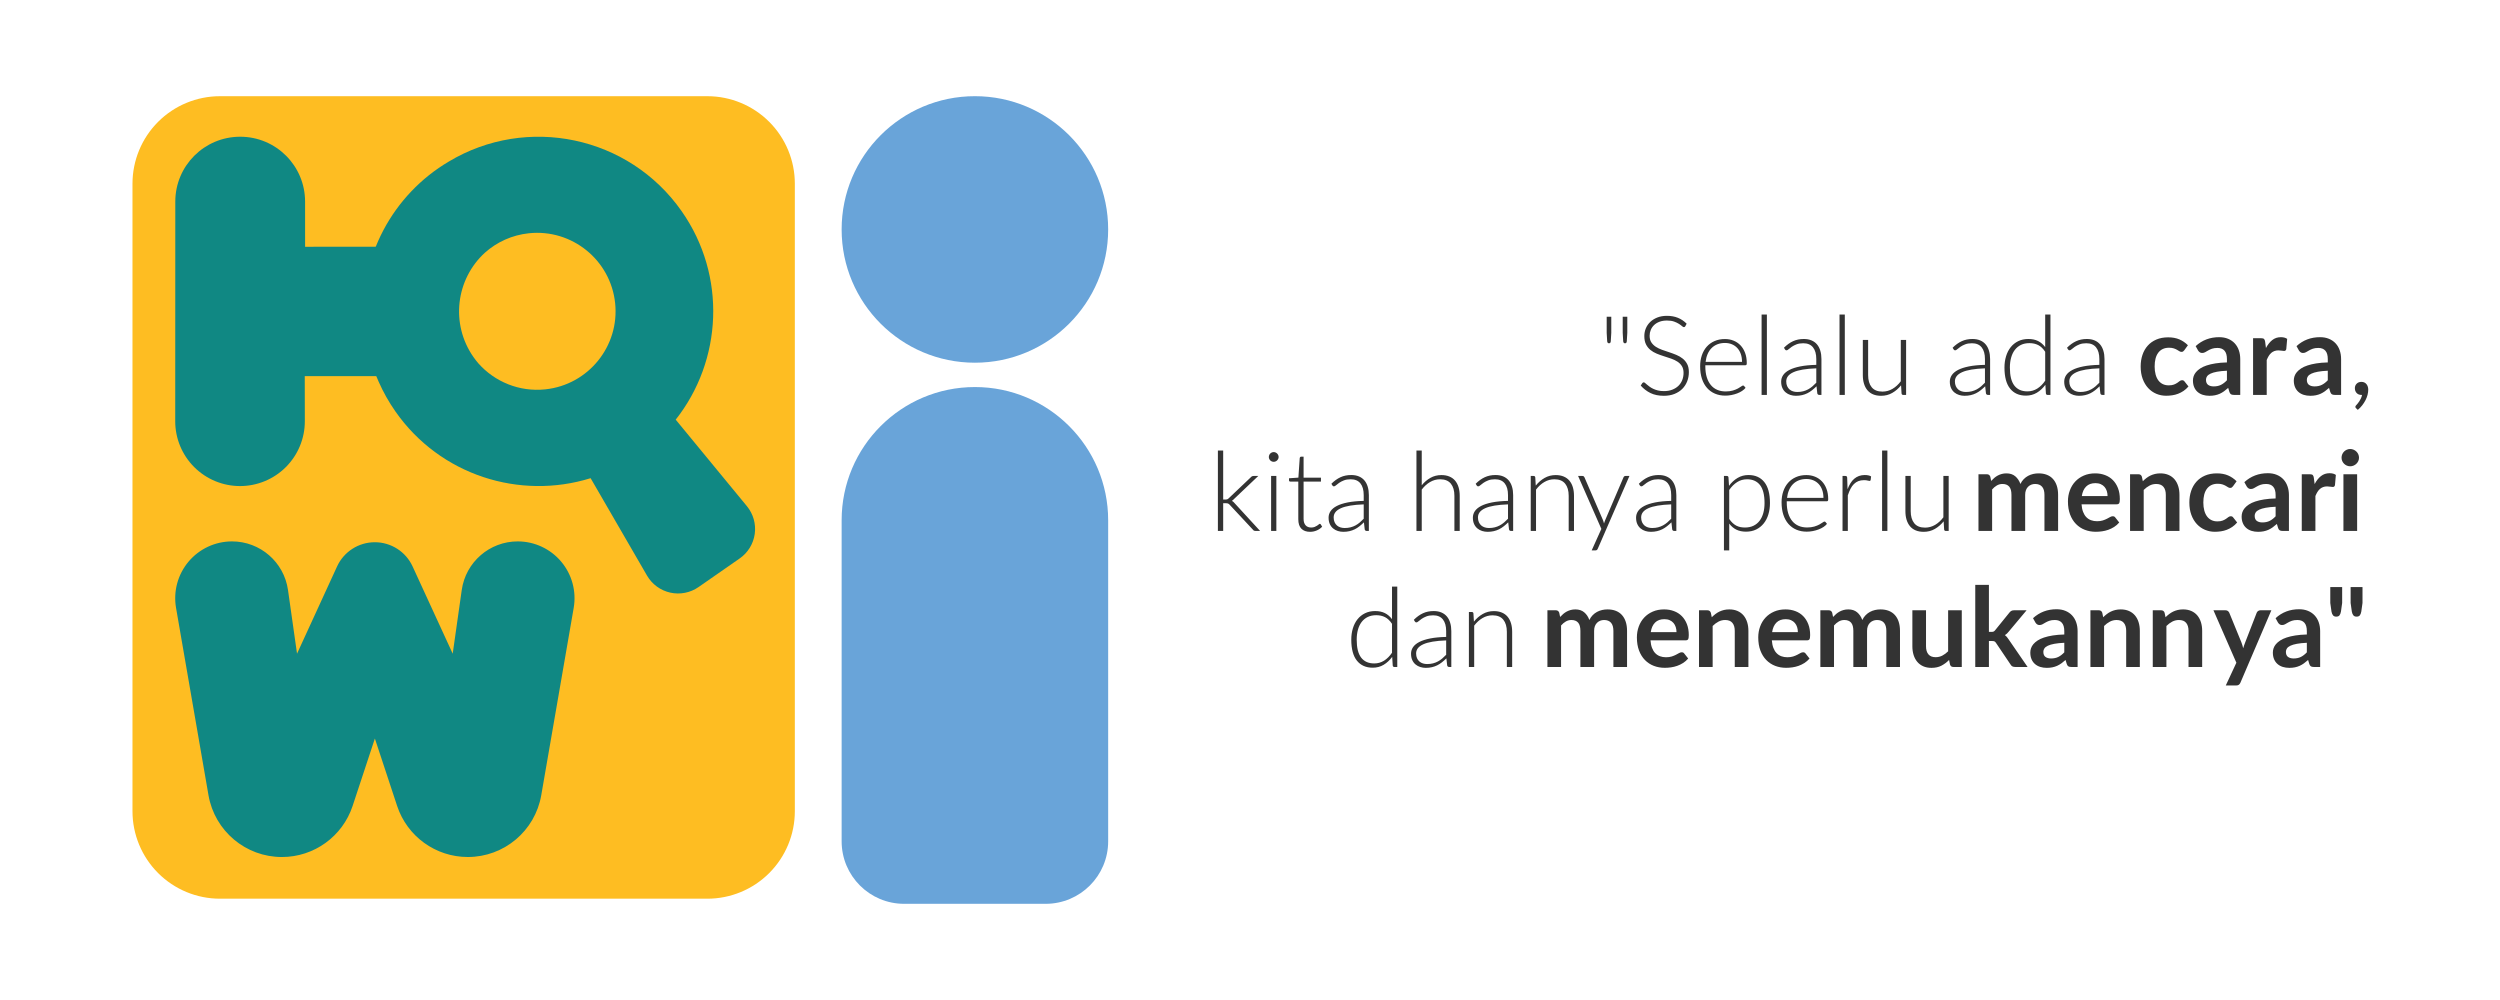
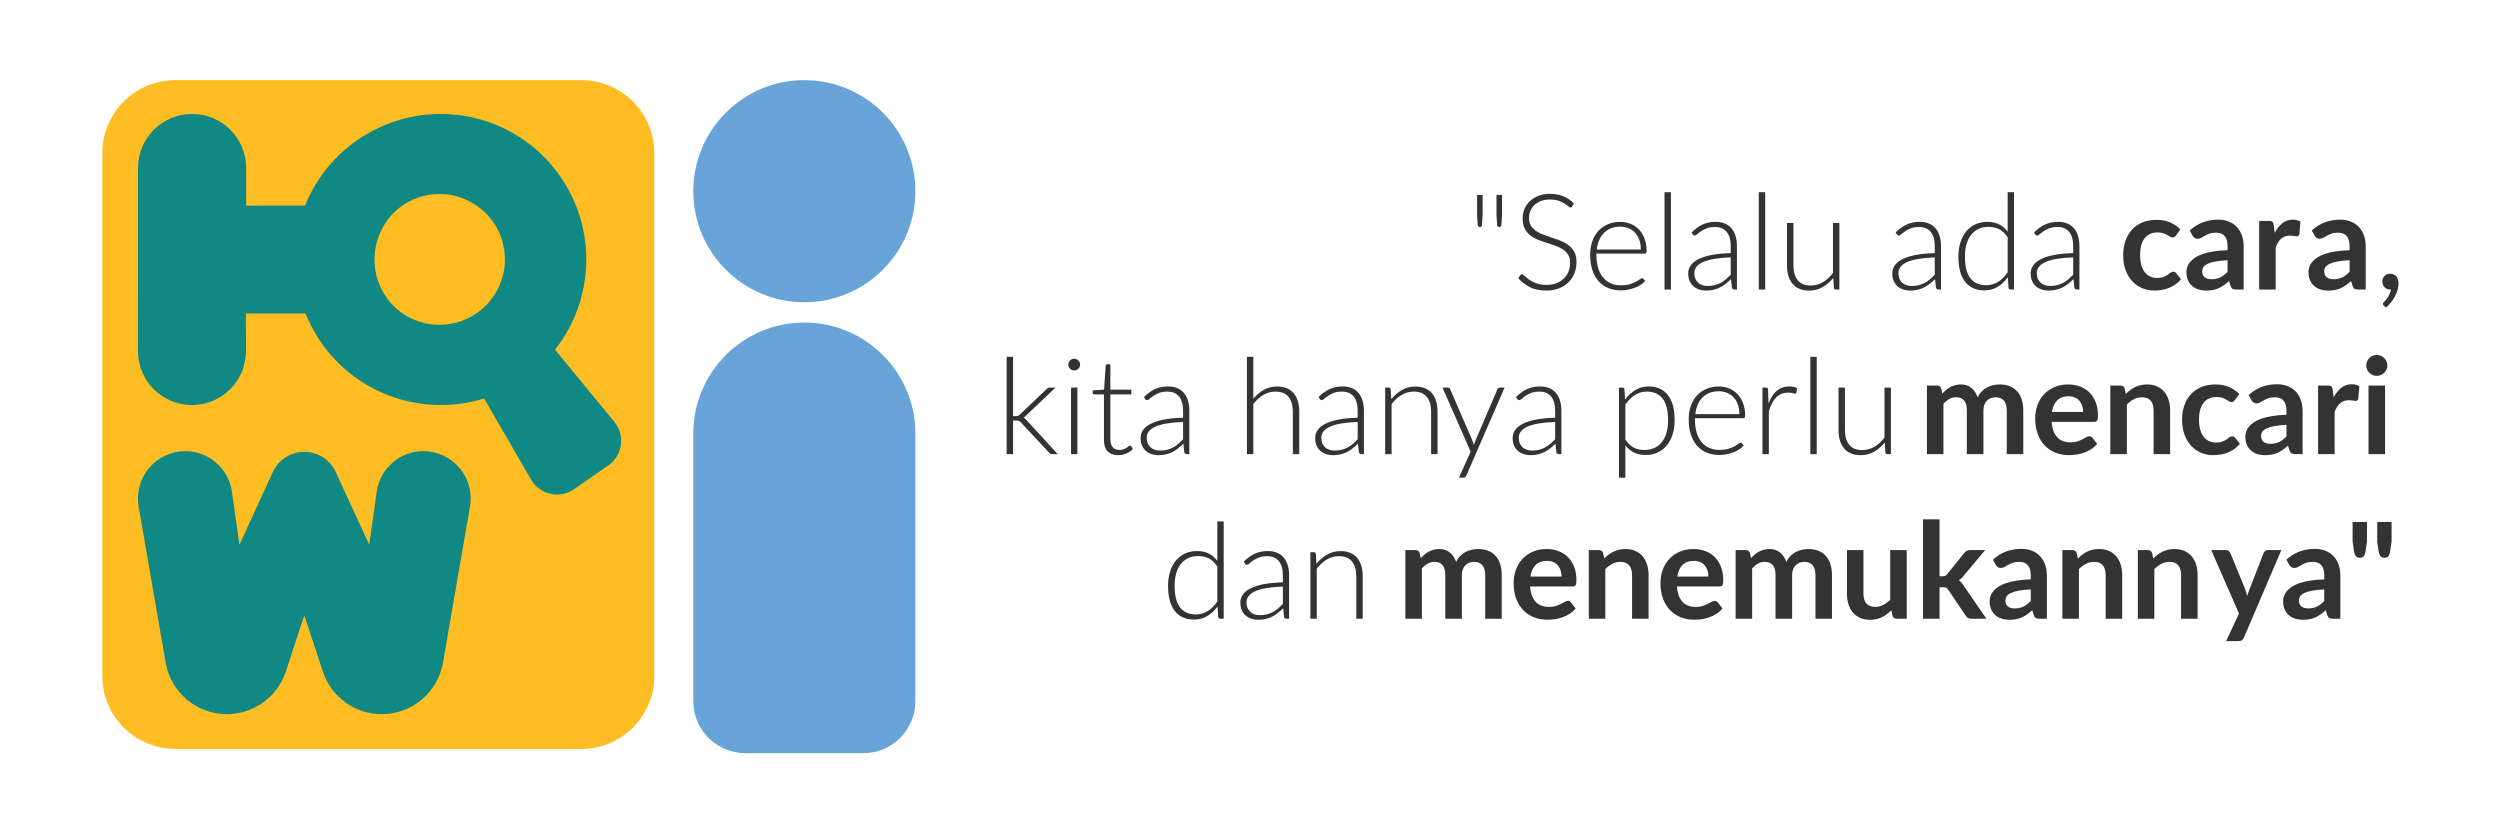
- <svg xmlns="http://www.w3.org/2000/svg" width="100%" height="100%" viewBox="0 0 1000 400" version="1.2" baseProfile="tiny-ps" stroke-miterlimit="2" stroke-linejoin="round" fill-rule="evenodd">
-   <rect id="logo-baru" x="0" y="0" width="1000" height="400" fill="none" />
+ <svg xmlns="http://www.w3.org/2000/svg" width="100%" height="100%" viewBox="0 0 1200 400" version="1.2" baseProfile="tiny-ps" stroke-miterlimit="2" stroke-linejoin="round" fill-rule="evenodd">
+   <rect id="logo-baru" x="0" y="0" width="1200" height="400" fill="none" />
  <g>
    <g>
-       <path d="M317.935,73.479c-0,-9.282 -3.688,-18.185 -10.251,-24.748c-6.564,-6.564 -15.467,-10.252 -24.749,-10.252c-50.742,0 -144.2,0 -194.942,0c-9.282,0 -18.185,3.688 -24.748,10.252c-6.564,6.563 -10.252,15.466 -10.252,24.748c0,61.735 0,189.267 0,251.001c0,9.283 3.688,18.185 10.252,24.749c6.563,6.564 15.466,10.251 24.748,10.251c50.742,0 144.2,0 194.942,0c9.282,0 18.185,-3.687 24.749,-10.251c6.563,-6.564 10.251,-15.466 10.251,-24.749c-0,-61.734 -0,-189.266 -0,-251.001Z" fill="#febd22" />
-       <path d="M443.265,208.12c-0,-29.437 -23.863,-53.3 -53.3,-53.3l-0.01,0c-29.437,0 -53.3,23.863 -53.3,53.3l-0,128.407c-0,13.807 11.193,25 25,25c17.055,0 39.555,0 56.61,0c13.807,0 25,-11.193 25,-25c-0,-31.664 -0,-87.075 -0,-128.407Z" fill="#69a4d9" />
-       <path d="M181.082,261.472c0,-0 1.894,-13.337 3.617,-25.476c1.583,-11.15 11.129,-19.436 22.391,-19.437c0,0 0,0 0,0c6.704,0 13.066,2.961 17.383,8.089c4.317,5.129 6.149,11.903 5.005,18.508c-3.83,22.114 -9.238,53.345 -12.975,74.922c-2.475,14.289 -14.873,24.725 -29.375,24.725l-0.002,-0c-12.851,-0 -24.252,-8.242 -28.281,-20.445c-4.234,-12.825 -8.897,-26.945 -8.897,-26.945c0,-0 -4.664,14.126 -8.9,26.954c-4.028,12.199 -15.426,20.44 -28.273,20.443c-0.001,-0 -0.001,-0 -0.002,-0c-14.504,0.002 -26.905,-10.434 -29.38,-24.726c-3.736,-21.579 -9.145,-52.813 -12.975,-74.927c-1.144,-6.606 0.688,-13.379 5.005,-18.508c4.317,-5.129 10.678,-8.089 17.382,-8.089c0,-0 0,-0 0,-0c11.263,-0 20.809,8.287 22.392,19.438c1.723,12.138 3.616,25.474 3.616,25.474c-0,-0 9.998,-21.78 16.017,-34.892c2.71,-5.902 8.61,-9.686 15.105,-9.686c0,0 0.001,0 0.001,0c6.492,0 12.389,3.78 15.101,9.678c6.028,13.111 16.045,34.9 16.045,34.9Z" fill="#108883" />
-       <circle cx="215.433" cy="124.559" r="31.81" fill="#febd22" />
-       <path d="M151.454,152.662c-3.101,-6.902 -5.114,-14.437 -5.801,-22.403c-2.367,-27.436 11.639,-52.538 33.896,-65.652c31.15,-18.684 71.961,-10.336 93.117,19.878c18.112,25.867 16.236,59.791 -2.384,83.376l28.484,34.616c2.546,3.093 3.682,7.111 3.134,11.079c-0.548,3.969 -2.73,7.528 -6.019,9.815c-5.218,3.63 -11.243,7.821 -16.463,11.453c-3.294,2.291 -7.396,3.098 -11.312,2.226c-3.916,-0.872 -7.288,-3.343 -9.298,-6.815l-22.562,-38.965c-28.261,8.811 -60.17,-1.107 -78.045,-26.636c-2.686,-3.835 -4.931,-7.846 -6.747,-11.972Zm39.913,-7.297c-0.699,-0.81 -1.364,-1.664 -1.991,-2.56c-9.278,-13.25 -7.037,-31.142 4.62,-41.752c4.735,-4.213 10.783,-7.036 17.559,-7.748c17.23,-1.811 32.689,10.707 34.5,27.937c1.811,17.23 -10.707,32.689 -27.937,34.5c-10.452,1.099 -20.252,-3.075 -26.751,-10.377Z" fill="#108883" />
-       <path d="M183.17,150.46l0.135,-51.801l-61.265,0.051c-0,-0 -0.003,-8.525 -0.006,-18.071c-0.005,-14.332 -11.624,-25.948 -25.956,-25.948l-0.003,0c-14.331,0 -25.951,11.616 -25.956,25.948c-0.008,25.06 -0.021,62.802 -0.03,87.858c-0.002,6.876 2.728,13.472 7.589,18.335c4.862,4.863 11.457,7.595 18.333,7.595l0.001,0c6.883,0 13.483,-2.737 18.345,-7.607c4.863,-4.871 7.589,-11.476 7.577,-18.358c-0.016,-9.518 -0.03,-18.008 -0.03,-18.008l61.266,0.006Z" fill="#108883" />
-       <circle cx="389.96" cy="91.778" r="53.305" fill="#69a4d9" />
+       <path d="M314.06,73.479c0,-9.282 -3.687,-18.185 -10.251,-24.748c-6.564,-6.564 -15.466,-10.252 -24.749,-10.252c-50.742,0 -144.2,0 -194.941,0c-9.283,0 -18.185,3.688 -24.749,10.252c-6.564,6.563 -10.251,15.466 -10.251,24.748c-0,61.735 -0,189.267 -0,251.001c-0,9.283 3.687,18.185 10.251,24.749c6.564,6.564 15.466,10.251 24.749,10.251c50.741,0 144.199,0 194.941,0c9.283,0 18.185,-3.687 24.749,-10.251c6.564,-6.564 10.251,-15.466 10.251,-24.749c0,-61.734 0,-189.266 0,-251.001Z" fill="#febd22" />
+       <path d="M439.39,208.12c0,-29.437 -23.863,-53.3 -53.3,-53.3l-0.01,0c-29.437,0 -53.3,23.863 -53.3,53.3l0,128.407c0,13.807 11.193,25 25,25c17.055,0 39.555,0 56.61,0c13.807,0 25,-11.193 25,-25c0,-31.664 0,-87.075 0,-128.407Z" fill="#69a4d9" />
+       <path d="M177.207,261.472c0,-0 1.894,-13.337 3.617,-25.476c1.583,-11.15 11.129,-19.436 22.391,-19.437c0,0 0.001,0 0.001,0c6.704,0 13.065,2.961 17.382,8.089c4.318,5.129 6.149,11.903 5.005,18.508c-3.829,22.114 -9.238,53.345 -12.975,74.922c-2.474,14.289 -14.873,24.725 -29.375,24.725l-0.002,-0c-12.85,-0 -24.251,-8.242 -28.28,-20.445c-4.235,-12.825 -8.897,-26.945 -8.897,-26.945c-0,-0 -4.665,14.126 -8.9,26.954c-4.028,12.199 -15.426,20.44 -28.274,20.443c-0,-0 -0.001,-0 -0.002,-0c-14.503,0.002 -26.904,-10.434 -29.379,-24.726c-3.737,-21.579 -9.146,-52.813 -12.975,-74.927c-1.144,-6.606 0.687,-13.379 5.004,-18.508c4.317,-5.129 10.679,-8.089 17.382,-8.089c0,-0 0.001,-0 0.001,-0c11.262,-0 20.808,8.287 22.391,19.438c1.723,12.138 3.616,25.474 3.616,25.474c-0,-0 9.998,-21.78 16.017,-34.892c2.71,-5.902 8.61,-9.686 15.105,-9.686c0,0 0.001,0 0.002,0c6.491,0 12.388,3.78 15.1,9.678c6.028,13.111 16.045,34.9 16.045,34.9Z" fill="#108883" />
+       <circle cx="211.558" cy="124.559" r="31.81" fill="#febd22" />
+       <path d="M147.579,152.662c-3.101,-6.902 -5.114,-14.437 -5.801,-22.403c-2.366,-27.436 11.639,-52.538 33.897,-65.652c31.149,-18.684 71.96,-10.336 93.116,19.878c18.112,25.867 16.237,59.791 -2.384,83.376l28.485,34.616c2.545,3.093 3.682,7.111 3.133,11.079c-0.548,3.969 -2.73,7.528 -6.019,9.815c-5.218,3.63 -11.242,7.821 -16.463,11.453c-3.293,2.291 -7.396,3.098 -11.311,2.226c-3.916,-0.872 -7.288,-3.343 -9.298,-6.815l-22.563,-38.965c-28.261,8.811 -60.17,-1.107 -78.045,-26.636c-2.685,-3.835 -4.931,-7.846 -6.747,-11.972Zm39.914,-7.297c-0.699,-0.81 -1.365,-1.664 -1.992,-2.56c-9.278,-13.25 -7.037,-31.142 4.621,-41.752c4.734,-4.213 10.782,-7.036 17.559,-7.748c17.23,-1.811 32.689,10.707 34.5,27.937c1.811,17.23 -10.708,32.689 -27.938,34.5c-10.452,1.099 -20.252,-3.075 -26.75,-10.377Z" fill="#108883" />
+       <path d="M179.295,150.46l0.136,-51.801l-61.266,0.051c0,-0 -0.003,-8.525 -0.006,-18.071c-0.004,-14.332 -11.624,-25.948 -25.956,-25.948l-0.003,0c-14.331,0 -25.951,11.616 -25.956,25.948c-0.008,25.06 -0.021,62.802 -0.03,87.858c-0.002,6.876 2.728,13.472 7.59,18.335c4.861,4.863 11.456,7.595 18.332,7.595l0.002,0c6.882,0 13.482,-2.737 18.345,-7.607c4.862,-4.871 7.588,-11.476 7.577,-18.358c-0.016,-9.518 -0.031,-18.008 -0.031,-18.008l61.266,0.006Z" fill="#108883" />
+       <circle cx="386.085" cy="91.778" r="53.305" fill="#69a4d9" />
    </g>
-     <g transform="matrix(0.408097,0,0,0.408097,-617.885,105.564)">
+     <g transform="matrix(0.592534,0,0,0.592534,-1121.26,62.8844)">
      <text x="3080.53px" y="128.405px" fill="#333" font-size="108.333px" font-weight="300" font-family="'Lato-Light', 'Lato', sans-serif">"Selalu ada</text>
      <text x="3608.63px" y="128.405px" fill="#333" font-size="108.333px" font-weight="700" font-family="'Lato-Bold', 'Lato', sans-serif">car<tspan x="3759.7px " y="128.405px ">a</tspan>
      </text>
      <text x="3816.41px" y="128.405px" fill="#333" font-size="108.333px" font-family="'Lato-Regular', 'Lato', sans-serif">,</text>
      <text x="2698.9px" y="261.739px" fill="#333" font-size="108.333px" font-weight="300" font-family="'Lato-Light', 'Lato', sans-serif">kita han<tspan x="3058.73px " y="261.739px ">y</tspan>a perlu</text>
      <text x="3446.67px" y="261.739px" fill="#333" font-size="108.333px" font-weight="700" font-family="'Lato-Bold', 'Lato', sans-serif">mencari</text>
      <text x="2832.8px" y="395.072px" fill="#333" font-size="108.333px" font-weight="300" font-family="'Lato-Light', 'Lato', sans-serif">dan</text>
      <text x="3024.17px" y="395.072px" fill="#333" font-size="108.333px" font-weight="700" font-family="'Lato-Bold', 'Lato', sans-serif">menemukann<tspan x="3683.27px 3741.06px 3793.66px " y="395.072px 395.072px 395.072px ">ya"</tspan>
      </text>
    </g>
  </g>
</svg>
